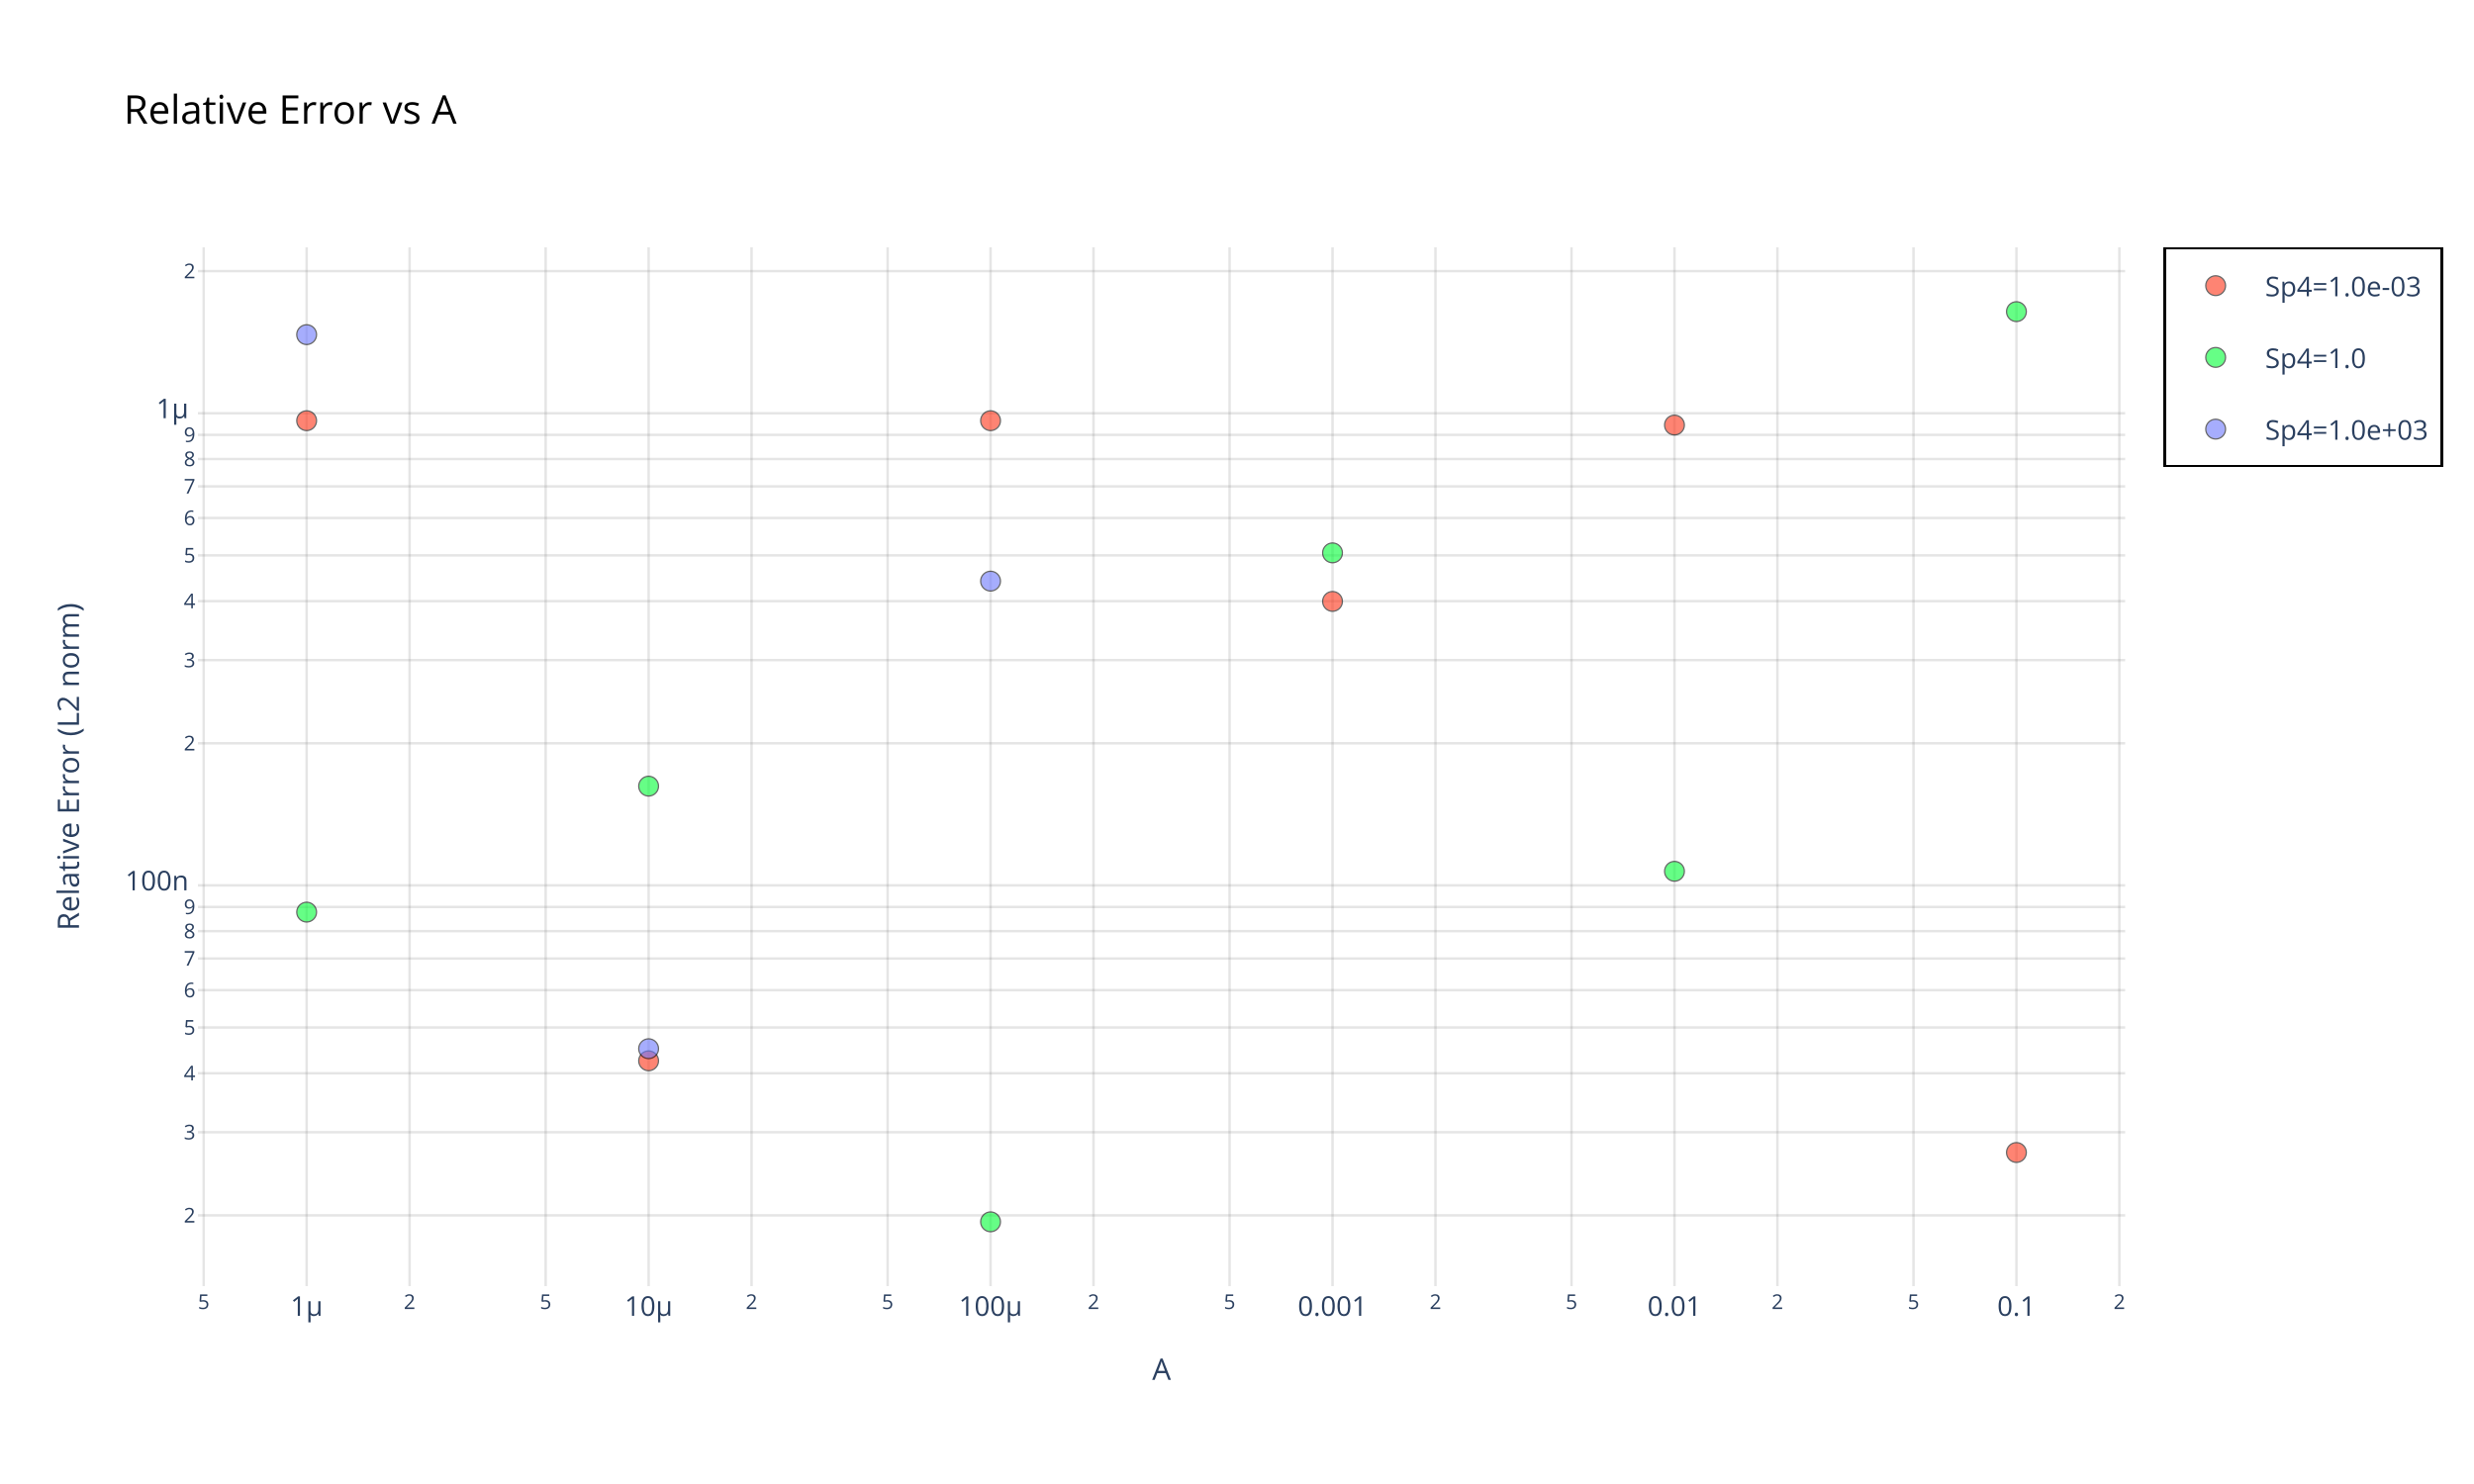
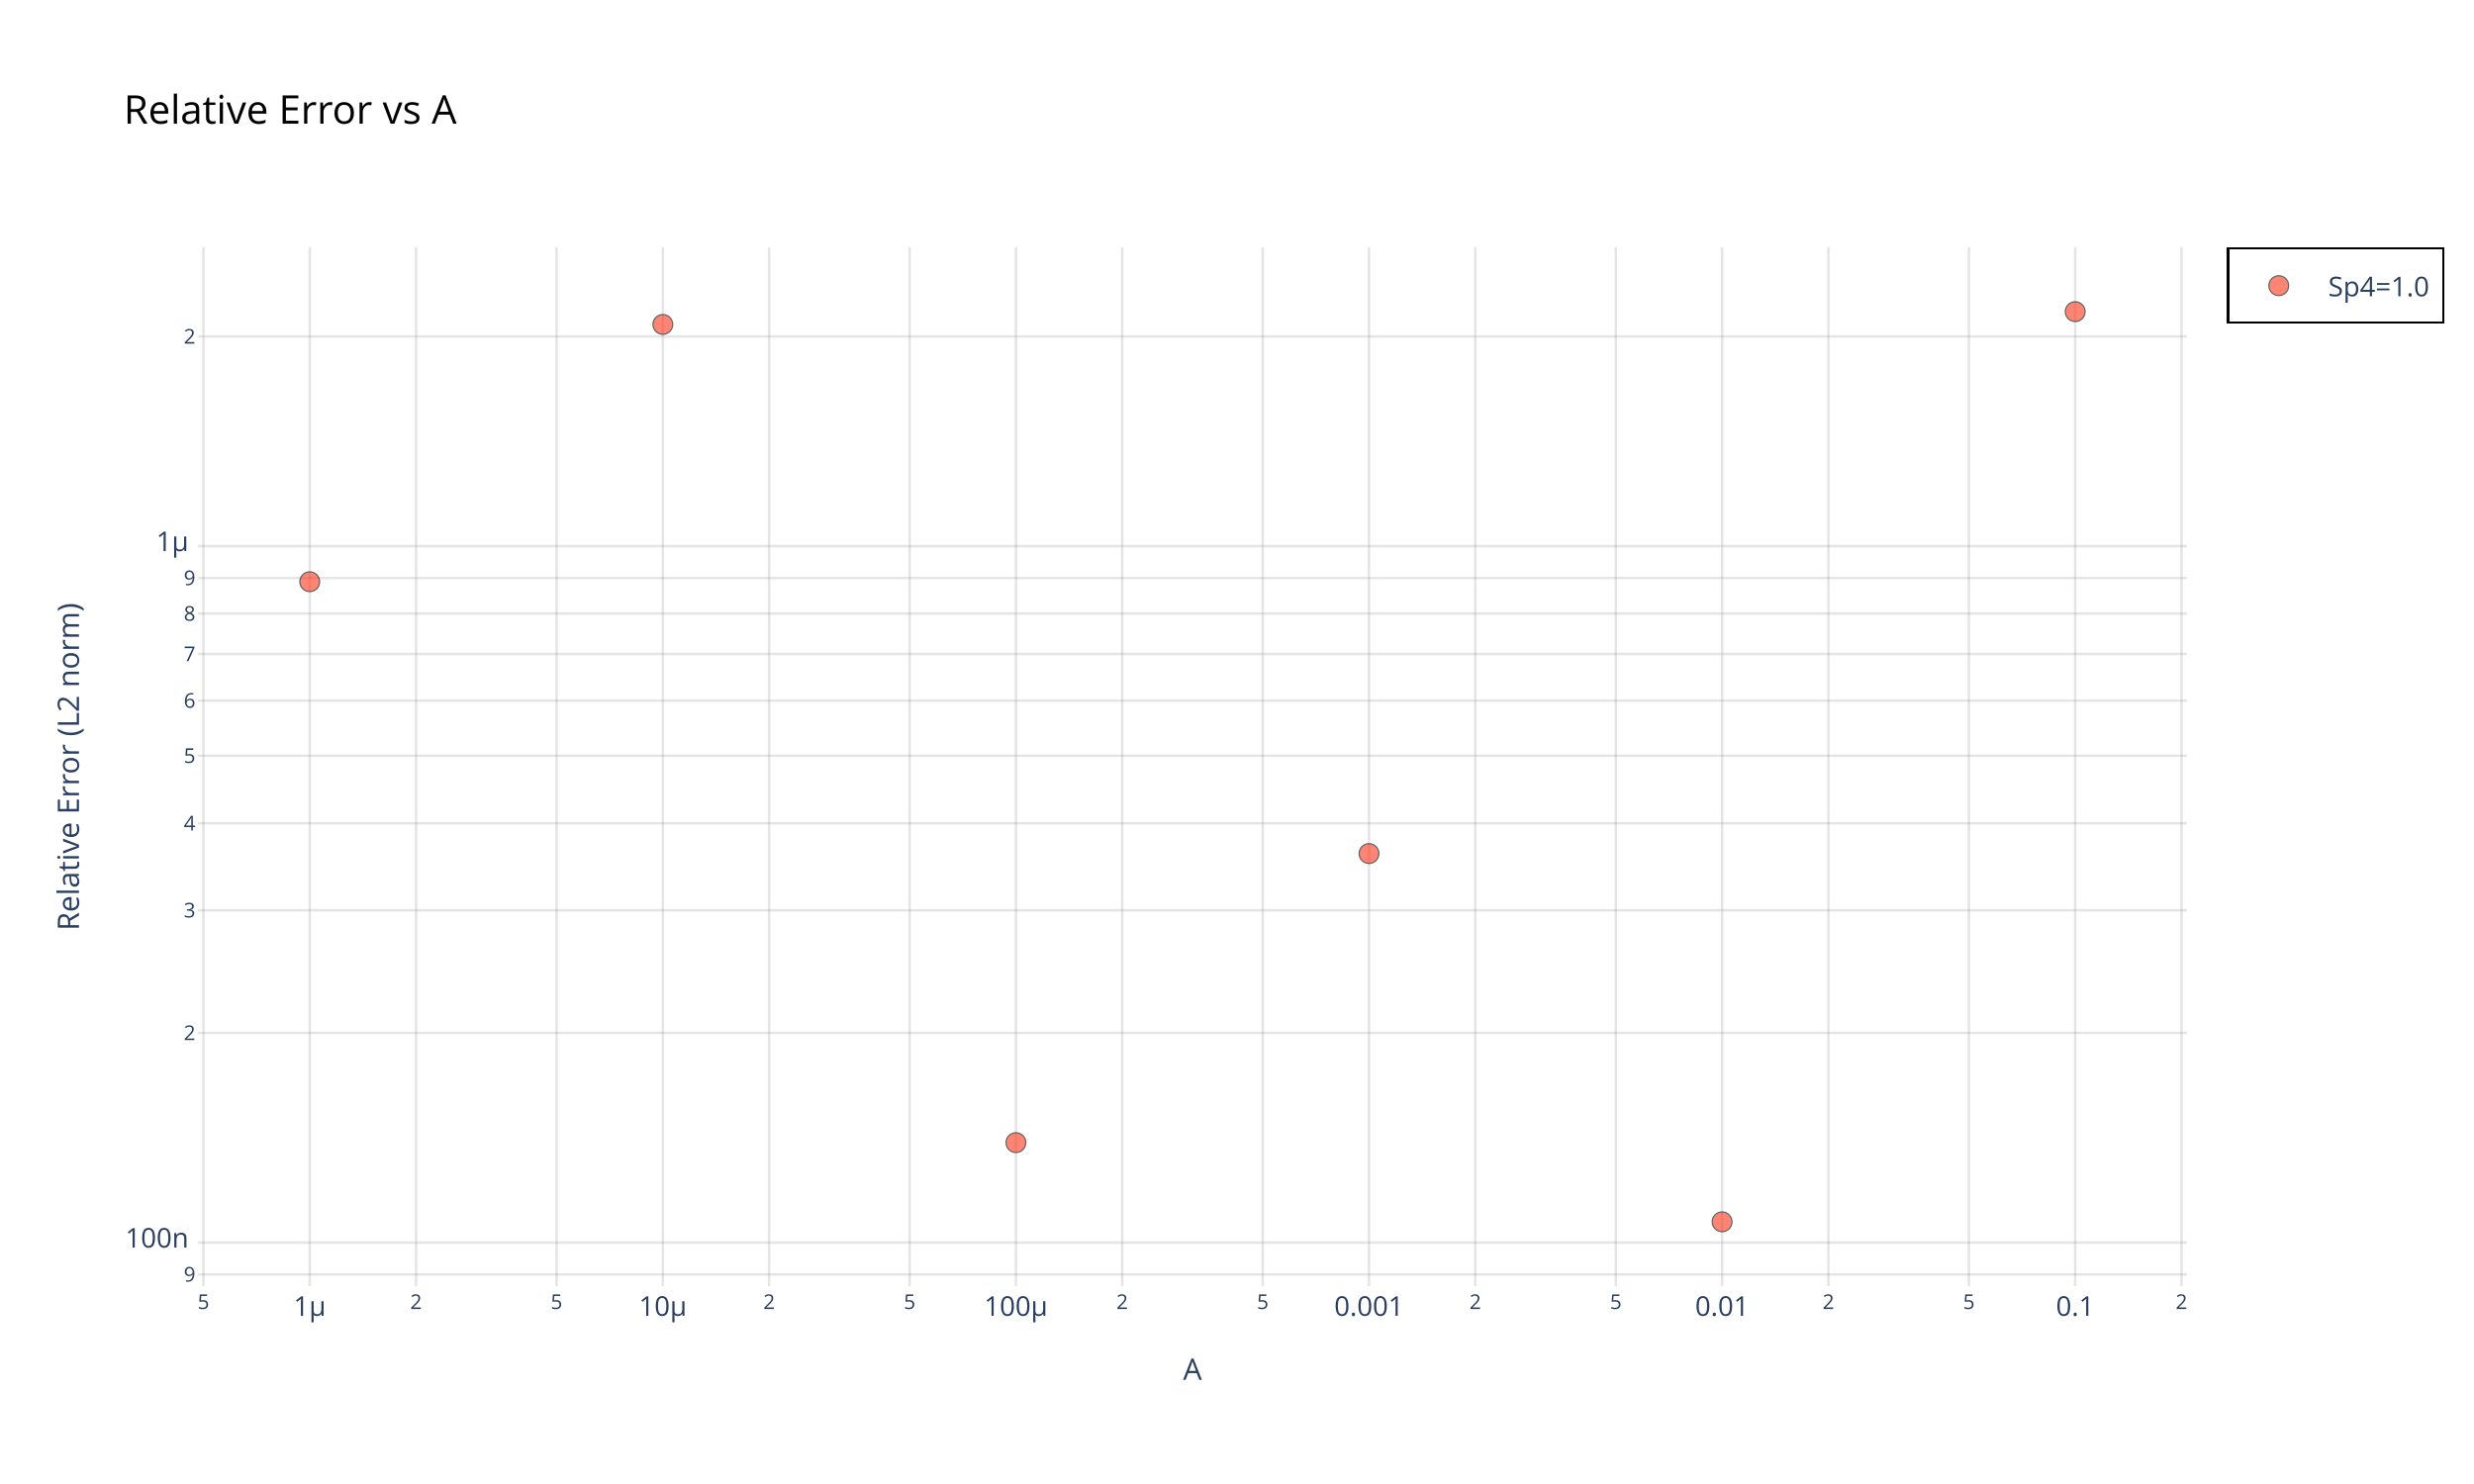
<svg xmlns="http://www.w3.org/2000/svg" class="main-svg" width="1000" height="600" style="" viewBox="0 0 1000 600">
  <rect x="0" y="0" width="1000" height="600" style="fill: rgb(255, 255, 255); fill-opacity: 1;" />
-   <defs id="defs-cb6323">
+   <defs id="defs-c979a3">
    <g class="clips">
-       <clipPath id="clipcb6323xyplot" class="plotclip">
-         <rect width="779" height="420" />
-       </clipPath>
-       <clipPath class="axesclip" id="clipcb6323x">
-         <rect x="80" y="0" width="779" height="600" />
-       </clipPath>
-       <clipPath class="axesclip" id="clipcb6323y">
+       <clipPath id="clipc979a3xyplot" class="plotclip">
+         <rect width="804" height="420" />
+       </clipPath>
+       <clipPath class="axesclip" id="clipc979a3x">
+         <rect x="80" y="0" width="804" height="600" />
+       </clipPath>
+       <clipPath class="axesclip" id="clipc979a3y">
        <rect x="0" y="100" width="1000" height="420" />
      </clipPath>
-       <clipPath class="axesclip" id="clipcb6323xy">
-         <rect x="80" y="100" width="779" height="420" />
+       <clipPath class="axesclip" id="clipc979a3xy">
+         <rect x="80" y="100" width="804" height="420" />
      </clipPath>
    </g>
    <g class="gradients" />
    <g class="patterns" />
  </defs>
  <g class="bglayer" />
  <g class="layer-below">
    <g class="imagelayer" />
    <g class="shapelayer" />
  </g>
  <g class="cartesianlayer">
    <g class="subplot xy">
      <g class="layer-subplot">
        <g class="shapelayer" />
        <g class="imagelayer" />
      </g>
      <g class="minor-gridlayer">
        <g class="x" />
        <g class="y" />
      </g>
      <g class="gridlayer">
        <g class="x">
-           <path class="xgrid crisp" transform="translate(82.34,0)" d="M0,100v420" style="stroke: rgb(128, 128, 128); stroke-opacity: 0.2; stroke-width: 1px;" />
-           <path class="xgrid crisp" transform="translate(123.95,0)" d="M0,100v420" style="stroke: rgb(128, 128, 128); stroke-opacity: 0.2; stroke-width: 1px;" />
-           <path class="xgrid crisp" transform="translate(165.56,0)" d="M0,100v420" style="stroke: rgb(128, 128, 128); stroke-opacity: 0.2; stroke-width: 1px;" />
-           <path class="xgrid crisp" transform="translate(220.56,0)" d="M0,100v420" style="stroke: rgb(128, 128, 128); stroke-opacity: 0.2; stroke-width: 1px;" />
-           <path class="xgrid crisp" transform="translate(262.17,0)" d="M0,100v420" style="stroke: rgb(128, 128, 128); stroke-opacity: 0.2; stroke-width: 1px;" />
-           <path class="xgrid crisp" transform="translate(303.78,0)" d="M0,100v420" style="stroke: rgb(128, 128, 128); stroke-opacity: 0.2; stroke-width: 1px;" />
-           <path class="xgrid crisp" transform="translate(358.78,0)" d="M0,100v420" style="stroke: rgb(128, 128, 128); stroke-opacity: 0.2; stroke-width: 1px;" />
-           <path class="xgrid crisp" transform="translate(400.39,0)" d="M0,100v420" style="stroke: rgb(128, 128, 128); stroke-opacity: 0.2; stroke-width: 1px;" />
-           <path class="xgrid crisp" transform="translate(442,0)" d="M0,100v420" style="stroke: rgb(128, 128, 128); stroke-opacity: 0.2; stroke-width: 1px;" />
-           <path class="xgrid crisp" transform="translate(497,0)" d="M0,100v420" style="stroke: rgb(128, 128, 128); stroke-opacity: 0.2; stroke-width: 1px;" />
-           <path class="xgrid crisp" transform="translate(538.61,0)" d="M0,100v420" style="stroke: rgb(128, 128, 128); stroke-opacity: 0.2; stroke-width: 1px;" />
-           <path class="xgrid crisp" transform="translate(580.22,0)" d="M0,100v420" style="stroke: rgb(128, 128, 128); stroke-opacity: 0.2; stroke-width: 1px;" />
-           <path class="xgrid crisp" transform="translate(635.22,0)" d="M0,100v420" style="stroke: rgb(128, 128, 128); stroke-opacity: 0.2; stroke-width: 1px;" />
-           <path class="xgrid crisp" transform="translate(676.83,0)" d="M0,100v420" style="stroke: rgb(128, 128, 128); stroke-opacity: 0.2; stroke-width: 1px;" />
-           <path class="xgrid crisp" transform="translate(718.44,0)" d="M0,100v420" style="stroke: rgb(128, 128, 128); stroke-opacity: 0.2; stroke-width: 1px;" />
-           <path class="xgrid crisp" transform="translate(773.44,0)" d="M0,100v420" style="stroke: rgb(128, 128, 128); stroke-opacity: 0.2; stroke-width: 1px;" />
-           <path class="xgrid crisp" transform="translate(815.05,0)" d="M0,100v420" style="stroke: rgb(128, 128, 128); stroke-opacity: 0.2; stroke-width: 1px;" />
-           <path class="xgrid crisp" transform="translate(856.66,0)" d="M0,100v420" style="stroke: rgb(128, 128, 128); stroke-opacity: 0.2; stroke-width: 1px;" />
+           <path class="xgrid crisp" transform="translate(82.24,0)" d="M0,100v420" style="stroke: rgb(128, 128, 128); stroke-opacity: 0.2; stroke-width: 1px;" />
+           <path class="xgrid crisp" transform="translate(125.2,0)" d="M0,100v420" style="stroke: rgb(128, 128, 128); stroke-opacity: 0.2; stroke-width: 1px;" />
+           <path class="xgrid crisp" transform="translate(168.16,0)" d="M0,100v420" style="stroke: rgb(128, 128, 128); stroke-opacity: 0.2; stroke-width: 1px;" />
+           <path class="xgrid crisp" transform="translate(224.96,0)" d="M0,100v420" style="stroke: rgb(128, 128, 128); stroke-opacity: 0.2; stroke-width: 1px;" />
+           <path class="xgrid crisp" transform="translate(267.92,0)" d="M0,100v420" style="stroke: rgb(128, 128, 128); stroke-opacity: 0.2; stroke-width: 1px;" />
+           <path class="xgrid crisp" transform="translate(310.88,0)" d="M0,100v420" style="stroke: rgb(128, 128, 128); stroke-opacity: 0.2; stroke-width: 1px;" />
+           <path class="xgrid crisp" transform="translate(367.68,0)" d="M0,100v420" style="stroke: rgb(128, 128, 128); stroke-opacity: 0.2; stroke-width: 1px;" />
+           <path class="xgrid crisp" transform="translate(410.64,0)" d="M0,100v420" style="stroke: rgb(128, 128, 128); stroke-opacity: 0.2; stroke-width: 1px;" />
+           <path class="xgrid crisp" transform="translate(453.6,0)" d="M0,100v420" style="stroke: rgb(128, 128, 128); stroke-opacity: 0.2; stroke-width: 1px;" />
+           <path class="xgrid crisp" transform="translate(510.4,0)" d="M0,100v420" style="stroke: rgb(128, 128, 128); stroke-opacity: 0.2; stroke-width: 1px;" />
+           <path class="xgrid crisp" transform="translate(553.36,0)" d="M0,100v420" style="stroke: rgb(128, 128, 128); stroke-opacity: 0.2; stroke-width: 1px;" />
+           <path class="xgrid crisp" transform="translate(596.32,0)" d="M0,100v420" style="stroke: rgb(128, 128, 128); stroke-opacity: 0.2; stroke-width: 1px;" />
+           <path class="xgrid crisp" transform="translate(653.12,0)" d="M0,100v420" style="stroke: rgb(128, 128, 128); stroke-opacity: 0.2; stroke-width: 1px;" />
+           <path class="xgrid crisp" transform="translate(696.08,0)" d="M0,100v420" style="stroke: rgb(128, 128, 128); stroke-opacity: 0.2; stroke-width: 1px;" />
+           <path class="xgrid crisp" transform="translate(739.04,0)" d="M0,100v420" style="stroke: rgb(128, 128, 128); stroke-opacity: 0.2; stroke-width: 1px;" />
+           <path class="xgrid crisp" transform="translate(795.84,0)" d="M0,100v420" style="stroke: rgb(128, 128, 128); stroke-opacity: 0.2; stroke-width: 1px;" />
+           <path class="xgrid crisp" transform="translate(838.8,0)" d="M0,100v420" style="stroke: rgb(128, 128, 128); stroke-opacity: 0.2; stroke-width: 1px;" />
+           <path class="xgrid crisp" transform="translate(881.76,0)" d="M0,100v420" style="stroke: rgb(128, 128, 128); stroke-opacity: 0.2; stroke-width: 1px;" />
        </g>
        <g class="y">
-           <path class="ygrid crisp" transform="translate(0,491.39)" d="M80,0h779" style="stroke: rgb(128, 128, 128); stroke-opacity: 0.2; stroke-width: 1px;" />
-           <path class="ygrid crisp" transform="translate(0,457.78)" d="M80,0h779" style="stroke: rgb(128, 128, 128); stroke-opacity: 0.2; stroke-width: 1px;" />
-           <path class="ygrid crisp" transform="translate(0,433.93)" d="M80,0h779" style="stroke: rgb(128, 128, 128); stroke-opacity: 0.2; stroke-width: 1px;" />
-           <path class="ygrid crisp" transform="translate(0,415.43)" d="M80,0h779" style="stroke: rgb(128, 128, 128); stroke-opacity: 0.2; stroke-width: 1px;" />
-           <path class="ygrid crisp" transform="translate(0,400.32)" d="M80,0h779" style="stroke: rgb(128, 128, 128); stroke-opacity: 0.2; stroke-width: 1px;" />
-           <path class="ygrid crisp" transform="translate(0,387.54)" d="M80,0h779" style="stroke: rgb(128, 128, 128); stroke-opacity: 0.2; stroke-width: 1px;" />
-           <path class="ygrid crisp" transform="translate(0,376.47)" d="M80,0h779" style="stroke: rgb(128, 128, 128); stroke-opacity: 0.2; stroke-width: 1px;" />
-           <path class="ygrid crisp" transform="translate(0,366.7)" d="M80,0h779" style="stroke: rgb(128, 128, 128); stroke-opacity: 0.2; stroke-width: 1px;" />
-           <path class="ygrid crisp" transform="translate(0,357.97)" d="M80,0h779" style="stroke: rgb(128, 128, 128); stroke-opacity: 0.2; stroke-width: 1px;" />
-           <path class="ygrid crisp" transform="translate(0,300.51)" d="M80,0h779" style="stroke: rgb(128, 128, 128); stroke-opacity: 0.2; stroke-width: 1px;" />
-           <path class="ygrid crisp" transform="translate(0,266.89)" d="M80,0h779" style="stroke: rgb(128, 128, 128); stroke-opacity: 0.2; stroke-width: 1px;" />
-           <path class="ygrid crisp" transform="translate(0,243.05)" d="M80,0h779" style="stroke: rgb(128, 128, 128); stroke-opacity: 0.2; stroke-width: 1px;" />
-           <path class="ygrid crisp" transform="translate(0,224.55)" d="M80,0h779" style="stroke: rgb(128, 128, 128); stroke-opacity: 0.2; stroke-width: 1px;" />
-           <path class="ygrid crisp" transform="translate(0,209.43)" d="M80,0h779" style="stroke: rgb(128, 128, 128); stroke-opacity: 0.2; stroke-width: 1px;" />
-           <path class="ygrid crisp" transform="translate(0,196.65)" d="M80,0h779" style="stroke: rgb(128, 128, 128); stroke-opacity: 0.2; stroke-width: 1px;" />
-           <path class="ygrid crisp" transform="translate(0,185.58)" d="M80,0h779" style="stroke: rgb(128, 128, 128); stroke-opacity: 0.2; stroke-width: 1px;" />
-           <path class="ygrid crisp" transform="translate(0,175.82)" d="M80,0h779" style="stroke: rgb(128, 128, 128); stroke-opacity: 0.2; stroke-width: 1px;" />
-           <path class="ygrid crisp" transform="translate(0,167.08)" d="M80,0h779" style="stroke: rgb(128, 128, 128); stroke-opacity: 0.2; stroke-width: 1px;" />
-           <path class="ygrid crisp" transform="translate(0,109.62)" d="M80,0h779" style="stroke: rgb(128, 128, 128); stroke-opacity: 0.2; stroke-width: 1px;" />
+           <path class="ygrid crisp" transform="translate(0,515.27)" d="M80,0h804" style="stroke: rgb(128, 128, 128); stroke-opacity: 0.2; stroke-width: 1px;" />
+           <path class="ygrid crisp" transform="translate(0,502.39)" d="M80,0h804" style="stroke: rgb(128, 128, 128); stroke-opacity: 0.2; stroke-width: 1px;" />
+           <path class="ygrid crisp" transform="translate(0,417.62)" d="M80,0h804" style="stroke: rgb(128, 128, 128); stroke-opacity: 0.2; stroke-width: 1px;" />
+           <path class="ygrid crisp" transform="translate(0,368.04)" d="M80,0h804" style="stroke: rgb(128, 128, 128); stroke-opacity: 0.2; stroke-width: 1px;" />
+           <path class="ygrid crisp" transform="translate(0,332.86)" d="M80,0h804" style="stroke: rgb(128, 128, 128); stroke-opacity: 0.2; stroke-width: 1px;" />
+           <path class="ygrid crisp" transform="translate(0,305.57)" d="M80,0h804" style="stroke: rgb(128, 128, 128); stroke-opacity: 0.2; stroke-width: 1px;" />
+           <path class="ygrid crisp" transform="translate(0,283.27)" d="M80,0h804" style="stroke: rgb(128, 128, 128); stroke-opacity: 0.2; stroke-width: 1px;" />
+           <path class="ygrid crisp" transform="translate(0,264.42)" d="M80,0h804" style="stroke: rgb(128, 128, 128); stroke-opacity: 0.2; stroke-width: 1px;" />
+           <path class="ygrid crisp" transform="translate(0,248.09)" d="M80,0h804" style="stroke: rgb(128, 128, 128); stroke-opacity: 0.2; stroke-width: 1px;" />
+           <path class="ygrid crisp" transform="translate(0,233.69)" d="M80,0h804" style="stroke: rgb(128, 128, 128); stroke-opacity: 0.2; stroke-width: 1px;" />
+           <path class="ygrid crisp" transform="translate(0,220.81)" d="M80,0h804" style="stroke: rgb(128, 128, 128); stroke-opacity: 0.2; stroke-width: 1px;" />
+           <path class="ygrid crisp" transform="translate(0,136.04)" d="M80,0h804" style="stroke: rgb(128, 128, 128); stroke-opacity: 0.2; stroke-width: 1px;" />
        </g>
      </g>
      <g class="zerolinelayer" />
      <g class="layer-between">
        <g class="shapelayer" />
        <g class="imagelayer" />
      </g>
      <path class="xlines-below" />
      <path class="ylines-below" />
      <g class="overlines-below" />
      <g class="xaxislayer-below" />
      <g class="yaxislayer-below" />
      <g class="overaxes-below" />
      <g class="overplot">
-         <g class="xy" transform="translate(80,100)" clip-path="url(#clipcb6323xyplot)">
+         <g class="xy" transform="translate(80,100)" clip-path="url(#clipc979a3xyplot)">
          <g class="scatterlayer mlayer">
-             <g class="trace scatter trace19bc4c" style="stroke-miterlimit: 2; opacity: 1;">
+             <g class="trace scatter trace9a4ad6" style="stroke-miterlimit: 2; opacity: 1;">
              <g class="fills" />
              <g class="errorbars" />
              <g class="lines" />
              <g class="points">
-                 <path class="point" transform="translate(43.95,70.09)" d="M4,0A4,4 0 1,1 0,-4A4,4 0 0,1 4,0Z" style="opacity: 0.6; stroke-width: 0.5px; fill: rgb(253, 50, 22); fill-opacity: 1; stroke: rgb(0, 0, 0); stroke-opacity: 1;" />
-                 <path class="point" transform="translate(182.17,328.9)" d="M4,0A4,4 0 1,1 0,-4A4,4 0 0,1 4,0Z" style="opacity: 0.6; stroke-width: 0.5px; fill: rgb(253, 50, 22); fill-opacity: 1; stroke: rgb(0, 0, 0); stroke-opacity: 1;" />
-                 <path class="point" transform="translate(320.39,70.09)" d="M4,0A4,4 0 1,1 0,-4A4,4 0 0,1 4,0Z" style="opacity: 0.6; stroke-width: 0.5px; fill: rgb(253, 50, 22); fill-opacity: 1; stroke: rgb(0, 0, 0); stroke-opacity: 1;" />
-                 <path class="point" transform="translate(458.61,143.16)" d="M4,0A4,4 0 1,1 0,-4A4,4 0 0,1 4,0Z" style="opacity: 0.6; stroke-width: 0.5px; fill: rgb(253, 50, 22); fill-opacity: 1; stroke: rgb(0, 0, 0); stroke-opacity: 1;" />
-                 <path class="point" transform="translate(596.83,71.86)" d="M4,0A4,4 0 1,1 0,-4A4,4 0 0,1 4,0Z" style="opacity: 0.6; stroke-width: 0.5px; fill: rgb(253, 50, 22); fill-opacity: 1; stroke: rgb(0, 0, 0); stroke-opacity: 1;" />
-                 <path class="point" transform="translate(735.05,365.97)" d="M4,0A4,4 0 1,1 0,-4A4,4 0 0,1 4,0Z" style="opacity: 0.6; stroke-width: 0.5px; fill: rgb(253, 50, 22); fill-opacity: 1; stroke: rgb(0, 0, 0); stroke-opacity: 1;" />
-               </g>
-               <g class="text" />
-             </g>
-             <g class="trace scatter trace5473ad" style="stroke-miterlimit: 2; opacity: 1;">
-               <g class="fills" />
-               <g class="errorbars" />
-               <g class="lines" />
-               <g class="points">
-                 <path class="point" transform="translate(43.95,268.78)" d="M4,0A4,4 0 1,1 0,-4A4,4 0 0,1 4,0Z" style="opacity: 0.6; stroke-width: 0.5px; fill: rgb(0, 254, 53); fill-opacity: 1; stroke: rgb(0, 0, 0); stroke-opacity: 1;" />
-                 <path class="point" transform="translate(182.17,217.85)" d="M4,0A4,4 0 1,1 0,-4A4,4 0 0,1 4,0Z" style="opacity: 0.6; stroke-width: 0.5px; fill: rgb(0, 254, 53); fill-opacity: 1; stroke: rgb(0, 0, 0); stroke-opacity: 1;" />
-                 <path class="point" transform="translate(320.39,394)" d="M4,0A4,4 0 1,1 0,-4A4,4 0 0,1 4,0Z" style="opacity: 0.6; stroke-width: 0.5px; fill: rgb(0, 254, 53); fill-opacity: 1; stroke: rgb(0, 0, 0); stroke-opacity: 1;" />
-                 <path class="point" transform="translate(458.61,123.53)" d="M4,0A4,4 0 1,1 0,-4A4,4 0 0,1 4,0Z" style="opacity: 0.6; stroke-width: 0.5px; fill: rgb(0, 254, 53); fill-opacity: 1; stroke: rgb(0, 0, 0); stroke-opacity: 1;" />
-                 <path class="point" transform="translate(596.83,252.28)" d="M4,0A4,4 0 1,1 0,-4A4,4 0 0,1 4,0Z" style="opacity: 0.6; stroke-width: 0.5px; fill: rgb(0, 254, 53); fill-opacity: 1; stroke: rgb(0, 0, 0); stroke-opacity: 1;" />
-                 <path class="point" transform="translate(735.05,26)" d="M4,0A4,4 0 1,1 0,-4A4,4 0 0,1 4,0Z" style="opacity: 0.6; stroke-width: 0.5px; fill: rgb(0, 254, 53); fill-opacity: 1; stroke: rgb(0, 0, 0); stroke-opacity: 1;" />
-               </g>
-               <g class="text" />
-             </g>
-             <g class="trace scatter trace9744b6" style="stroke-miterlimit: 2; opacity: 1;">
-               <g class="fills" />
-               <g class="errorbars" />
-               <g class="lines" />
-               <g class="points">
-                 <path class="point" transform="translate(43.95,35.3)" d="M4,0A4,4 0 1,1 0,-4A4,4 0 0,1 4,0Z" style="opacity: 0.6; stroke-width: 0.5px; fill: rgb(106, 118, 252); fill-opacity: 1; stroke: rgb(0, 0, 0); stroke-opacity: 1;" />
-                 <path class="point" transform="translate(182.17,324.01)" d="M4,0A4,4 0 1,1 0,-4A4,4 0 0,1 4,0Z" style="opacity: 0.6; stroke-width: 0.5px; fill: rgb(106, 118, 252); fill-opacity: 1; stroke: rgb(0, 0, 0); stroke-opacity: 1;" />
-                 <path class="point" transform="translate(320.39,134.96)" d="M4,0A4,4 0 1,1 0,-4A4,4 0 0,1 4,0Z" style="opacity: 0.6; stroke-width: 0.5px; fill: rgb(106, 118, 252); fill-opacity: 1; stroke: rgb(0, 0, 0); stroke-opacity: 1;" />
+                 <path class="point" transform="translate(45.2,135.2)" d="M4,0A4,4 0 1,1 0,-4A4,4 0 0,1 4,0Z" style="opacity: 0.6; stroke-width: 0.5px; fill: rgb(253, 50, 22); fill-opacity: 1; stroke: rgb(0, 0, 0); stroke-opacity: 1;" />
+                 <path class="point" transform="translate(187.92,31.17)" d="M4,0A4,4 0 1,1 0,-4A4,4 0 0,1 4,0Z" style="opacity: 0.6; stroke-width: 0.5px; fill: rgb(253, 50, 22); fill-opacity: 1; stroke: rgb(0, 0, 0); stroke-opacity: 1;" />
+                 <path class="point" transform="translate(330.64,361.98)" d="M4,0A4,4 0 1,1 0,-4A4,4 0 0,1 4,0Z" style="opacity: 0.6; stroke-width: 0.5px; fill: rgb(253, 50, 22); fill-opacity: 1; stroke: rgb(0, 0, 0); stroke-opacity: 1;" />
+                 <path class="point" transform="translate(473.36,245.1)" d="M4,0A4,4 0 1,1 0,-4A4,4 0 0,1 4,0Z" style="opacity: 0.6; stroke-width: 0.5px; fill: rgb(253, 50, 22); fill-opacity: 1; stroke: rgb(0, 0, 0); stroke-opacity: 1;" />
+                 <path class="point" transform="translate(616.08,394)" d="M4,0A4,4 0 1,1 0,-4A4,4 0 0,1 4,0Z" style="opacity: 0.6; stroke-width: 0.5px; fill: rgb(253, 50, 22); fill-opacity: 1; stroke: rgb(0, 0, 0); stroke-opacity: 1;" />
+                 <path class="point" transform="translate(758.8,26)" d="M4,0A4,4 0 1,1 0,-4A4,4 0 0,1 4,0Z" style="opacity: 0.6; stroke-width: 0.5px; fill: rgb(253, 50, 22); fill-opacity: 1; stroke: rgb(0, 0, 0); stroke-opacity: 1;" />
              </g>
              <g class="text" />
            </g>
          </g>
        </g>
      </g>
      <g class="zerolinelayer-above" />
      <path class="xlines-above crisp" d="M0,0" style="fill: none;" />
      <path class="ylines-above crisp" d="M0,0" style="fill: none;" />
      <g class="overlines-above" />
      <g class="xaxislayer-above">
        <g class="xtick">
-           <text text-anchor="middle" x="0" y="529.25" transform="translate(82.34,0)" style="font-family: 'Open Sans', verdana, arial, sans-serif; font-size: 8.25px; fill: rgb(42, 63, 95); fill-opacity: 1; white-space: pre;">5</text>
-         </g>
-         <g class="xtick">
-           <text text-anchor="middle" x="0" y="532" style="font-family: 'Open Sans', verdana, arial, sans-serif; font-size: 11px; fill: rgb(42, 63, 95); fill-opacity: 1; white-space: pre;" transform="translate(123.95,0)">1μ</text>
-         </g>
-         <g class="xtick">
-           <text text-anchor="middle" x="0" y="529.25" style="font-family: 'Open Sans', verdana, arial, sans-serif; font-size: 8.25px; fill: rgb(42, 63, 95); fill-opacity: 1; white-space: pre;" transform="translate(165.56,0)">2</text>
-         </g>
-         <g class="xtick">
-           <text text-anchor="middle" x="0" y="529.25" style="font-family: 'Open Sans', verdana, arial, sans-serif; font-size: 8.25px; fill: rgb(42, 63, 95); fill-opacity: 1; white-space: pre;" transform="translate(220.56,0)">5</text>
-         </g>
-         <g class="xtick">
-           <text text-anchor="middle" x="0" y="532" style="font-family: 'Open Sans', verdana, arial, sans-serif; font-size: 11px; fill: rgb(42, 63, 95); fill-opacity: 1; white-space: pre;" transform="translate(262.17,0)">10μ</text>
-         </g>
-         <g class="xtick">
-           <text text-anchor="middle" x="0" y="529.25" style="font-family: 'Open Sans', verdana, arial, sans-serif; font-size: 8.25px; fill: rgb(42, 63, 95); fill-opacity: 1; white-space: pre;" transform="translate(303.78,0)">2</text>
-         </g>
-         <g class="xtick">
-           <text text-anchor="middle" x="0" y="529.25" style="font-family: 'Open Sans', verdana, arial, sans-serif; font-size: 8.25px; fill: rgb(42, 63, 95); fill-opacity: 1; white-space: pre;" transform="translate(358.78,0)">5</text>
-         </g>
-         <g class="xtick">
-           <text text-anchor="middle" x="0" y="532" style="font-family: 'Open Sans', verdana, arial, sans-serif; font-size: 11px; fill: rgb(42, 63, 95); fill-opacity: 1; white-space: pre;" transform="translate(400.39,0)">100μ</text>
-         </g>
-         <g class="xtick">
-           <text text-anchor="middle" x="0" y="529.25" style="font-family: 'Open Sans', verdana, arial, sans-serif; font-size: 8.25px; fill: rgb(42, 63, 95); fill-opacity: 1; white-space: pre;" transform="translate(442,0)">2</text>
-         </g>
-         <g class="xtick">
-           <text text-anchor="middle" x="0" y="529.25" style="font-family: 'Open Sans', verdana, arial, sans-serif; font-size: 8.25px; fill: rgb(42, 63, 95); fill-opacity: 1; white-space: pre;" transform="translate(497,0)">5</text>
-         </g>
-         <g class="xtick">
-           <text text-anchor="middle" x="0" y="532" style="font-family: 'Open Sans', verdana, arial, sans-serif; font-size: 11px; fill: rgb(42, 63, 95); fill-opacity: 1; white-space: pre;" transform="translate(538.61,0)">0.001</text>
-         </g>
-         <g class="xtick">
-           <text text-anchor="middle" x="0" y="529.25" style="font-family: 'Open Sans', verdana, arial, sans-serif; font-size: 8.25px; fill: rgb(42, 63, 95); fill-opacity: 1; white-space: pre;" transform="translate(580.22,0)">2</text>
-         </g>
-         <g class="xtick">
-           <text text-anchor="middle" x="0" y="529.25" style="font-family: 'Open Sans', verdana, arial, sans-serif; font-size: 8.25px; fill: rgb(42, 63, 95); fill-opacity: 1; white-space: pre;" transform="translate(635.22,0)">5</text>
-         </g>
-         <g class="xtick">
-           <text text-anchor="middle" x="0" y="532" style="font-family: 'Open Sans', verdana, arial, sans-serif; font-size: 11px; fill: rgb(42, 63, 95); fill-opacity: 1; white-space: pre;" transform="translate(676.83,0)">0.01</text>
-         </g>
-         <g class="xtick">
-           <text text-anchor="middle" x="0" y="529.25" style="font-family: 'Open Sans', verdana, arial, sans-serif; font-size: 8.25px; fill: rgb(42, 63, 95); fill-opacity: 1; white-space: pre;" transform="translate(718.44,0)">2</text>
-         </g>
-         <g class="xtick">
-           <text text-anchor="middle" x="0" y="529.25" style="font-family: 'Open Sans', verdana, arial, sans-serif; font-size: 8.25px; fill: rgb(42, 63, 95); fill-opacity: 1; white-space: pre;" transform="translate(773.44,0)">5</text>
-         </g>
-         <g class="xtick">
-           <text text-anchor="middle" x="0" y="532" style="font-family: 'Open Sans', verdana, arial, sans-serif; font-size: 11px; fill: rgb(42, 63, 95); fill-opacity: 1; white-space: pre;" transform="translate(815.05,0)">0.1</text>
-         </g>
-         <g class="xtick">
-           <text text-anchor="middle" x="0" y="529.25" style="font-family: 'Open Sans', verdana, arial, sans-serif; font-size: 8.25px; fill: rgb(42, 63, 95); fill-opacity: 1; white-space: pre;" transform="translate(856.66,0)">2</text>
+           <text text-anchor="middle" x="0" y="529.25" transform="translate(82.24,0)" style="font-family: 'Open Sans', verdana, arial, sans-serif; font-size: 8.25px; fill: rgb(42, 63, 95); fill-opacity: 1; white-space: pre;">5</text>
+         </g>
+         <g class="xtick">
+           <text text-anchor="middle" x="0" y="532" style="font-family: 'Open Sans', verdana, arial, sans-serif; font-size: 11px; fill: rgb(42, 63, 95); fill-opacity: 1; white-space: pre;" transform="translate(125.2,0)">1μ</text>
+         </g>
+         <g class="xtick">
+           <text text-anchor="middle" x="0" y="529.25" style="font-family: 'Open Sans', verdana, arial, sans-serif; font-size: 8.25px; fill: rgb(42, 63, 95); fill-opacity: 1; white-space: pre;" transform="translate(168.16,0)">2</text>
+         </g>
+         <g class="xtick">
+           <text text-anchor="middle" x="0" y="529.25" style="font-family: 'Open Sans', verdana, arial, sans-serif; font-size: 8.25px; fill: rgb(42, 63, 95); fill-opacity: 1; white-space: pre;" transform="translate(224.96,0)">5</text>
+         </g>
+         <g class="xtick">
+           <text text-anchor="middle" x="0" y="532" style="font-family: 'Open Sans', verdana, arial, sans-serif; font-size: 11px; fill: rgb(42, 63, 95); fill-opacity: 1; white-space: pre;" transform="translate(267.92,0)">10μ</text>
+         </g>
+         <g class="xtick">
+           <text text-anchor="middle" x="0" y="529.25" style="font-family: 'Open Sans', verdana, arial, sans-serif; font-size: 8.25px; fill: rgb(42, 63, 95); fill-opacity: 1; white-space: pre;" transform="translate(310.88,0)">2</text>
+         </g>
+         <g class="xtick">
+           <text text-anchor="middle" x="0" y="529.25" style="font-family: 'Open Sans', verdana, arial, sans-serif; font-size: 8.25px; fill: rgb(42, 63, 95); fill-opacity: 1; white-space: pre;" transform="translate(367.68,0)">5</text>
+         </g>
+         <g class="xtick">
+           <text text-anchor="middle" x="0" y="532" style="font-family: 'Open Sans', verdana, arial, sans-serif; font-size: 11px; fill: rgb(42, 63, 95); fill-opacity: 1; white-space: pre;" transform="translate(410.64,0)">100μ</text>
+         </g>
+         <g class="xtick">
+           <text text-anchor="middle" x="0" y="529.25" style="font-family: 'Open Sans', verdana, arial, sans-serif; font-size: 8.25px; fill: rgb(42, 63, 95); fill-opacity: 1; white-space: pre;" transform="translate(453.6,0)">2</text>
+         </g>
+         <g class="xtick">
+           <text text-anchor="middle" x="0" y="529.25" style="font-family: 'Open Sans', verdana, arial, sans-serif; font-size: 8.25px; fill: rgb(42, 63, 95); fill-opacity: 1; white-space: pre;" transform="translate(510.4,0)">5</text>
+         </g>
+         <g class="xtick">
+           <text text-anchor="middle" x="0" y="532" style="font-family: 'Open Sans', verdana, arial, sans-serif; font-size: 11px; fill: rgb(42, 63, 95); fill-opacity: 1; white-space: pre;" transform="translate(553.36,0)">0.001</text>
+         </g>
+         <g class="xtick">
+           <text text-anchor="middle" x="0" y="529.25" style="font-family: 'Open Sans', verdana, arial, sans-serif; font-size: 8.25px; fill: rgb(42, 63, 95); fill-opacity: 1; white-space: pre;" transform="translate(596.32,0)">2</text>
+         </g>
+         <g class="xtick">
+           <text text-anchor="middle" x="0" y="529.25" style="font-family: 'Open Sans', verdana, arial, sans-serif; font-size: 8.25px; fill: rgb(42, 63, 95); fill-opacity: 1; white-space: pre;" transform="translate(653.12,0)">5</text>
+         </g>
+         <g class="xtick">
+           <text text-anchor="middle" x="0" y="532" style="font-family: 'Open Sans', verdana, arial, sans-serif; font-size: 11px; fill: rgb(42, 63, 95); fill-opacity: 1; white-space: pre;" transform="translate(696.08,0)">0.01</text>
+         </g>
+         <g class="xtick">
+           <text text-anchor="middle" x="0" y="529.25" style="font-family: 'Open Sans', verdana, arial, sans-serif; font-size: 8.25px; fill: rgb(42, 63, 95); fill-opacity: 1; white-space: pre;" transform="translate(739.04,0)">2</text>
+         </g>
+         <g class="xtick">
+           <text text-anchor="middle" x="0" y="529.25" style="font-family: 'Open Sans', verdana, arial, sans-serif; font-size: 8.25px; fill: rgb(42, 63, 95); fill-opacity: 1; white-space: pre;" transform="translate(795.84,0)">5</text>
+         </g>
+         <g class="xtick">
+           <text text-anchor="middle" x="0" y="532" style="font-family: 'Open Sans', verdana, arial, sans-serif; font-size: 11px; fill: rgb(42, 63, 95); fill-opacity: 1; white-space: pre;" transform="translate(838.8,0)">0.1</text>
+         </g>
+         <g class="xtick">
+           <text text-anchor="middle" x="0" y="529.25" style="font-family: 'Open Sans', verdana, arial, sans-serif; font-size: 8.25px; fill: rgb(42, 63, 95); fill-opacity: 1; white-space: pre;" transform="translate(881.76,0)">2</text>
        </g>
      </g>
      <g class="yaxislayer-above">
        <g class="ytick">
-           <text text-anchor="end" x="79" y="2.887" transform="translate(0,491.39)" style="font-family: 'Open Sans', verdana, arial, sans-serif; font-size: 8.25px; fill: rgb(42, 63, 95); fill-opacity: 1; white-space: pre;">2</text>
-         </g>
-         <g class="ytick">
-           <text text-anchor="end" x="79" y="2.887" style="font-family: 'Open Sans', verdana, arial, sans-serif; font-size: 8.25px; fill: rgb(42, 63, 95); fill-opacity: 1; white-space: pre;" transform="translate(0,457.78)">3</text>
-         </g>
-         <g class="ytick">
-           <text text-anchor="end" x="79" y="2.887" style="font-family: 'Open Sans', verdana, arial, sans-serif; font-size: 8.25px; fill: rgb(42, 63, 95); fill-opacity: 1; white-space: pre;" transform="translate(0,433.93)">4</text>
-         </g>
-         <g class="ytick">
-           <text text-anchor="end" x="79" y="2.887" style="font-family: 'Open Sans', verdana, arial, sans-serif; font-size: 8.25px; fill: rgb(42, 63, 95); fill-opacity: 1; white-space: pre;" transform="translate(0,415.43)">5</text>
-         </g>
-         <g class="ytick">
-           <text text-anchor="end" x="79" y="2.887" style="font-family: 'Open Sans', verdana, arial, sans-serif; font-size: 8.25px; fill: rgb(42, 63, 95); fill-opacity: 1; white-space: pre;" transform="translate(0,400.32)">6</text>
-         </g>
-         <g class="ytick">
-           <text text-anchor="end" x="79" y="2.887" style="font-family: 'Open Sans', verdana, arial, sans-serif; font-size: 8.25px; fill: rgb(42, 63, 95); fill-opacity: 1; white-space: pre;" transform="translate(0,387.54)">7</text>
-         </g>
-         <g class="ytick">
-           <text text-anchor="end" x="79" y="2.887" style="font-family: 'Open Sans', verdana, arial, sans-serif; font-size: 8.25px; fill: rgb(42, 63, 95); fill-opacity: 1; white-space: pre;" transform="translate(0,376.47)">8</text>
-         </g>
-         <g class="ytick">
-           <text text-anchor="end" x="79" y="2.887" style="font-family: 'Open Sans', verdana, arial, sans-serif; font-size: 8.25px; fill: rgb(42, 63, 95); fill-opacity: 1; white-space: pre;" transform="translate(0,366.7)">9</text>
-         </g>
-         <g class="ytick">
-           <text text-anchor="end" x="76.25" y="2.017" style="font-family: 'Open Sans', verdana, arial, sans-serif; font-size: 11px; fill: rgb(42, 63, 95); fill-opacity: 1; white-space: pre;" transform="translate(0,357.97)">100n</text>
-         </g>
-         <g class="ytick">
-           <text text-anchor="end" x="79" y="2.887" style="font-family: 'Open Sans', verdana, arial, sans-serif; font-size: 8.25px; fill: rgb(42, 63, 95); fill-opacity: 1; white-space: pre;" transform="translate(0,300.51)">2</text>
-         </g>
-         <g class="ytick">
-           <text text-anchor="end" x="79" y="2.887" style="font-family: 'Open Sans', verdana, arial, sans-serif; font-size: 8.25px; fill: rgb(42, 63, 95); fill-opacity: 1; white-space: pre;" transform="translate(0,266.89)">3</text>
-         </g>
-         <g class="ytick">
-           <text text-anchor="end" x="79" y="2.887" style="font-family: 'Open Sans', verdana, arial, sans-serif; font-size: 8.25px; fill: rgb(42, 63, 95); fill-opacity: 1; white-space: pre;" transform="translate(0,243.05)">4</text>
-         </g>
-         <g class="ytick">
-           <text text-anchor="end" x="79" y="2.887" style="font-family: 'Open Sans', verdana, arial, sans-serif; font-size: 8.25px; fill: rgb(42, 63, 95); fill-opacity: 1; white-space: pre;" transform="translate(0,224.55)">5</text>
-         </g>
-         <g class="ytick">
-           <text text-anchor="end" x="79" y="2.887" style="font-family: 'Open Sans', verdana, arial, sans-serif; font-size: 8.25px; fill: rgb(42, 63, 95); fill-opacity: 1; white-space: pre;" transform="translate(0,209.43)">6</text>
-         </g>
-         <g class="ytick">
-           <text text-anchor="end" x="79" y="2.887" style="font-family: 'Open Sans', verdana, arial, sans-serif; font-size: 8.25px; fill: rgb(42, 63, 95); fill-opacity: 1; white-space: pre;" transform="translate(0,196.65)">7</text>
-         </g>
-         <g class="ytick">
-           <text text-anchor="end" x="79" y="2.887" style="font-family: 'Open Sans', verdana, arial, sans-serif; font-size: 8.25px; fill: rgb(42, 63, 95); fill-opacity: 1; white-space: pre;" transform="translate(0,185.58)">8</text>
-         </g>
-         <g class="ytick">
-           <text text-anchor="end" x="79" y="2.887" style="font-family: 'Open Sans', verdana, arial, sans-serif; font-size: 8.25px; fill: rgb(42, 63, 95); fill-opacity: 1; white-space: pre;" transform="translate(0,175.82)">9</text>
-         </g>
-         <g class="ytick">
-           <text text-anchor="end" x="76.25" y="2.017" style="font-family: 'Open Sans', verdana, arial, sans-serif; font-size: 11px; fill: rgb(42, 63, 95); fill-opacity: 1; white-space: pre;" transform="translate(0,167.08)">1μ</text>
-         </g>
-         <g class="ytick">
-           <text text-anchor="end" x="79" y="2.887" style="font-family: 'Open Sans', verdana, arial, sans-serif; font-size: 8.25px; fill: rgb(42, 63, 95); fill-opacity: 1; white-space: pre;" transform="translate(0,109.62)">2</text>
+           <text text-anchor="end" x="79" y="2.887" transform="translate(0,515.27)" style="font-family: 'Open Sans', verdana, arial, sans-serif; font-size: 8.25px; fill: rgb(42, 63, 95); fill-opacity: 1; white-space: pre;">9</text>
+         </g>
+         <g class="ytick">
+           <text text-anchor="end" x="76.25" y="2.017" style="font-family: 'Open Sans', verdana, arial, sans-serif; font-size: 11px; fill: rgb(42, 63, 95); fill-opacity: 1; white-space: pre;" transform="translate(0,502.39)">100n</text>
+         </g>
+         <g class="ytick">
+           <text text-anchor="end" x="79" y="2.887" style="font-family: 'Open Sans', verdana, arial, sans-serif; font-size: 8.25px; fill: rgb(42, 63, 95); fill-opacity: 1; white-space: pre;" transform="translate(0,417.62)">2</text>
+         </g>
+         <g class="ytick">
+           <text text-anchor="end" x="79" y="2.887" style="font-family: 'Open Sans', verdana, arial, sans-serif; font-size: 8.25px; fill: rgb(42, 63, 95); fill-opacity: 1; white-space: pre;" transform="translate(0,368.04)">3</text>
+         </g>
+         <g class="ytick">
+           <text text-anchor="end" x="79" y="2.887" style="font-family: 'Open Sans', verdana, arial, sans-serif; font-size: 8.25px; fill: rgb(42, 63, 95); fill-opacity: 1; white-space: pre;" transform="translate(0,332.86)">4</text>
+         </g>
+         <g class="ytick">
+           <text text-anchor="end" x="79" y="2.887" style="font-family: 'Open Sans', verdana, arial, sans-serif; font-size: 8.25px; fill: rgb(42, 63, 95); fill-opacity: 1; white-space: pre;" transform="translate(0,305.57)">5</text>
+         </g>
+         <g class="ytick">
+           <text text-anchor="end" x="79" y="2.887" style="font-family: 'Open Sans', verdana, arial, sans-serif; font-size: 8.25px; fill: rgb(42, 63, 95); fill-opacity: 1; white-space: pre;" transform="translate(0,283.27)">6</text>
+         </g>
+         <g class="ytick">
+           <text text-anchor="end" x="79" y="2.887" style="font-family: 'Open Sans', verdana, arial, sans-serif; font-size: 8.25px; fill: rgb(42, 63, 95); fill-opacity: 1; white-space: pre;" transform="translate(0,264.42)">7</text>
+         </g>
+         <g class="ytick">
+           <text text-anchor="end" x="79" y="2.887" style="font-family: 'Open Sans', verdana, arial, sans-serif; font-size: 8.25px; fill: rgb(42, 63, 95); fill-opacity: 1; white-space: pre;" transform="translate(0,248.09)">8</text>
+         </g>
+         <g class="ytick">
+           <text text-anchor="end" x="79" y="2.887" style="font-family: 'Open Sans', verdana, arial, sans-serif; font-size: 8.25px; fill: rgb(42, 63, 95); fill-opacity: 1; white-space: pre;" transform="translate(0,233.69)">9</text>
+         </g>
+         <g class="ytick">
+           <text text-anchor="end" x="76.25" y="2.017" style="font-family: 'Open Sans', verdana, arial, sans-serif; font-size: 11px; fill: rgb(42, 63, 95); fill-opacity: 1; white-space: pre;" transform="translate(0,220.81)">1μ</text>
+         </g>
+         <g class="ytick">
+           <text text-anchor="end" x="79" y="2.887" style="font-family: 'Open Sans', verdana, arial, sans-serif; font-size: 8.25px; fill: rgb(42, 63, 95); fill-opacity: 1; white-space: pre;" transform="translate(0,136.04)">2</text>
        </g>
      </g>
      <g class="overaxes-above" />
    </g>
  </g>
  <g class="polarlayer" />
  <g class="smithlayer" />
  <g class="ternarylayer" />
  <g class="geolayer" />
  <g class="funnelarealayer" />
  <g class="pielayer" />
  <g class="iciclelayer" />
  <g class="treemaplayer" />
  <g class="sunburstlayer" />
  <g class="glimages" />
-   <defs id="topdefs-cb6323">
+   <defs id="topdefs-c979a3">
    <g class="clips" />
-     <clipPath id="legendcb6323">
-       <rect width="111" height="87" x="1" y="1" />
+     <clipPath id="legendc979a3">
+       <rect width="86" height="29" x="1" y="1" />
    </clipPath>
  </defs>
  <g class="layer-above">
    <g class="imagelayer" />
    <g class="shapelayer" />
  </g>
  <g class="infolayer">
-     <g class="legend" pointer-events="all" transform="translate(874.58,100)">
-       <rect class="bg" shape-rendering="crispEdges" style="stroke: rgb(0, 0, 0); stroke-opacity: 1; fill: rgb(255, 255, 255); fill-opacity: 0.8; stroke-width: 1px;" width="112" height="88" x="0.5" y="0.5" />
-       <g class="scrollbox" transform="" clip-path="url(#legendcb6323)">
+     <g class="legend" pointer-events="all" transform="translate(900.08,100)">
+       <rect class="bg" shape-rendering="crispEdges" style="stroke: rgb(0, 0, 0); stroke-opacity: 1; fill: rgb(255, 255, 255); fill-opacity: 0.8; stroke-width: 1px;" width="87" height="30" x="0.5" y="0.5" />
+       <g class="scrollbox" transform="" clip-path="url(#legendc979a3)">
        <g class="groups" transform="">
          <g class="traces" transform="translate(1,15.5)" style="opacity: 1;">
-             <text class="legendtext" text-anchor="start" x="40" y="4.29" style="font-family: 'Open Sans', verdana, arial, sans-serif; font-size: 11px; fill: rgb(42, 63, 95); fill-opacity: 1; white-space: pre;">Sp4=1.0e-03</text>
+             <text class="legendtext" text-anchor="start" x="40" y="4.29" style="font-family: 'Open Sans', verdana, arial, sans-serif; font-size: 11px; fill: rgb(42, 63, 95); fill-opacity: 1; white-space: pre;">Sp4=1.0</text>
            <g class="layers" style="opacity: 1;">
              <g class="legendfill" />
              <g class="legendlines" />
              <g class="legendsymbols">
                <g class="legendpoints">
                  <path class="scatterpts" transform="translate(20,0)" d="M4,0A4,4 0 1,1 0,-4A4,4 0 0,1 4,0Z" style="opacity: 0.6; stroke-width: 0.5px; fill: rgb(253, 50, 22); fill-opacity: 1; stroke: rgb(0, 0, 0); stroke-opacity: 1;" />
                </g>
              </g>
            </g>
-             <rect class="legendtoggle" x="0" y="-9.5" width="105.906" height="19" style="fill: rgb(0, 0, 0); fill-opacity: 0;" />
-           </g>
-         </g>
-         <g class="groups" transform="translate(0,10)">
-           <g class="traces" transform="translate(1,34.5)" style="opacity: 1;">
-             <text class="legendtext" text-anchor="start" x="40" y="4.29" style="font-family: 'Open Sans', verdana, arial, sans-serif; font-size: 11px; fill: rgb(42, 63, 95); fill-opacity: 1; white-space: pre;">Sp4=1.0</text>
-             <g class="layers" style="opacity: 1;">
-               <g class="legendfill" />
-               <g class="legendlines" />
-               <g class="legendsymbols">
-                 <g class="legendpoints">
-                   <path class="scatterpts" transform="translate(20,0)" d="M4,0A4,4 0 1,1 0,-4A4,4 0 0,1 4,0Z" style="opacity: 0.6; stroke-width: 0.5px; fill: rgb(0, 254, 53); fill-opacity: 1; stroke: rgb(0, 0, 0); stroke-opacity: 1;" />
-                 </g>
-               </g>
-             </g>
-             <rect class="legendtoggle" x="0" y="-9.5" width="105.906" height="19" style="fill: rgb(0, 0, 0); fill-opacity: 0;" />
-           </g>
-         </g>
-         <g class="groups" transform="translate(0,20)">
-           <g class="traces" transform="translate(1,53.5)" style="opacity: 1;">
-             <text class="legendtext" text-anchor="start" x="40" y="4.29" style="font-family: 'Open Sans', verdana, arial, sans-serif; font-size: 11px; fill: rgb(42, 63, 95); fill-opacity: 1; white-space: pre;">Sp4=1.0e+03</text>
-             <g class="layers" style="opacity: 1;">
-               <g class="legendfill" />
-               <g class="legendlines" />
-               <g class="legendsymbols">
-                 <g class="legendpoints">
-                   <path class="scatterpts" transform="translate(20,0)" d="M4,0A4,4 0 1,1 0,-4A4,4 0 0,1 4,0Z" style="opacity: 0.6; stroke-width: 0.5px; fill: rgb(106, 118, 252); fill-opacity: 1; stroke: rgb(0, 0, 0); stroke-opacity: 1;" />
-                 </g>
-               </g>
-             </g>
-             <rect class="legendtoggle" x="0" y="-9.5" width="105.906" height="19" style="fill: rgb(0, 0, 0); fill-opacity: 0;" />
+             <rect class="legendtoggle" x="0" y="-9.5" width="80.875" height="19" style="fill: rgb(0, 0, 0); fill-opacity: 0;" />
          </g>
        </g>
      </g>
      <rect class="scrollbar" rx="20" ry="3" width="0" height="0" style="fill: rgb(128, 139, 164); fill-opacity: 1;" x="0" y="0" />
    </g>
    <g class="g-gtitle">
      <text class="gtitle" x="50" y="50" text-anchor="start" dy="0em" style="opacity: 1; font-family: 'Open Sans', verdana, arial, sans-serif; font-size: 16px; fill: rgb(0, 0, 0); fill-opacity: 1; white-space: pre;">Relative Error vs A</text>
    </g>
    <g class="g-xtitle">
-       <text class="xtitle" x="469.5" y="557.9" text-anchor="middle" style="opacity: 1; font-family: 'Open Sans', verdana, arial, sans-serif; font-size: 12px; fill: rgb(42, 63, 95); fill-opacity: 1; white-space: pre;">A</text>
+       <text class="xtitle" x="482" y="557.9" text-anchor="middle" style="opacity: 1; font-family: 'Open Sans', verdana, arial, sans-serif; font-size: 12px; fill: rgb(42, 63, 95); fill-opacity: 1; white-space: pre;">A</text>
    </g>
    <g class="g-ytitle">
      <text class="ytitle" transform="rotate(-90,31.925,310)" x="31.925" y="310" text-anchor="middle" style="opacity: 1; font-family: 'Open Sans', verdana, arial, sans-serif; font-size: 12px; fill: rgb(42, 63, 95); fill-opacity: 1; white-space: pre;">Relative Error (L2 norm)</text>
    </g>
  </g>
</svg>
